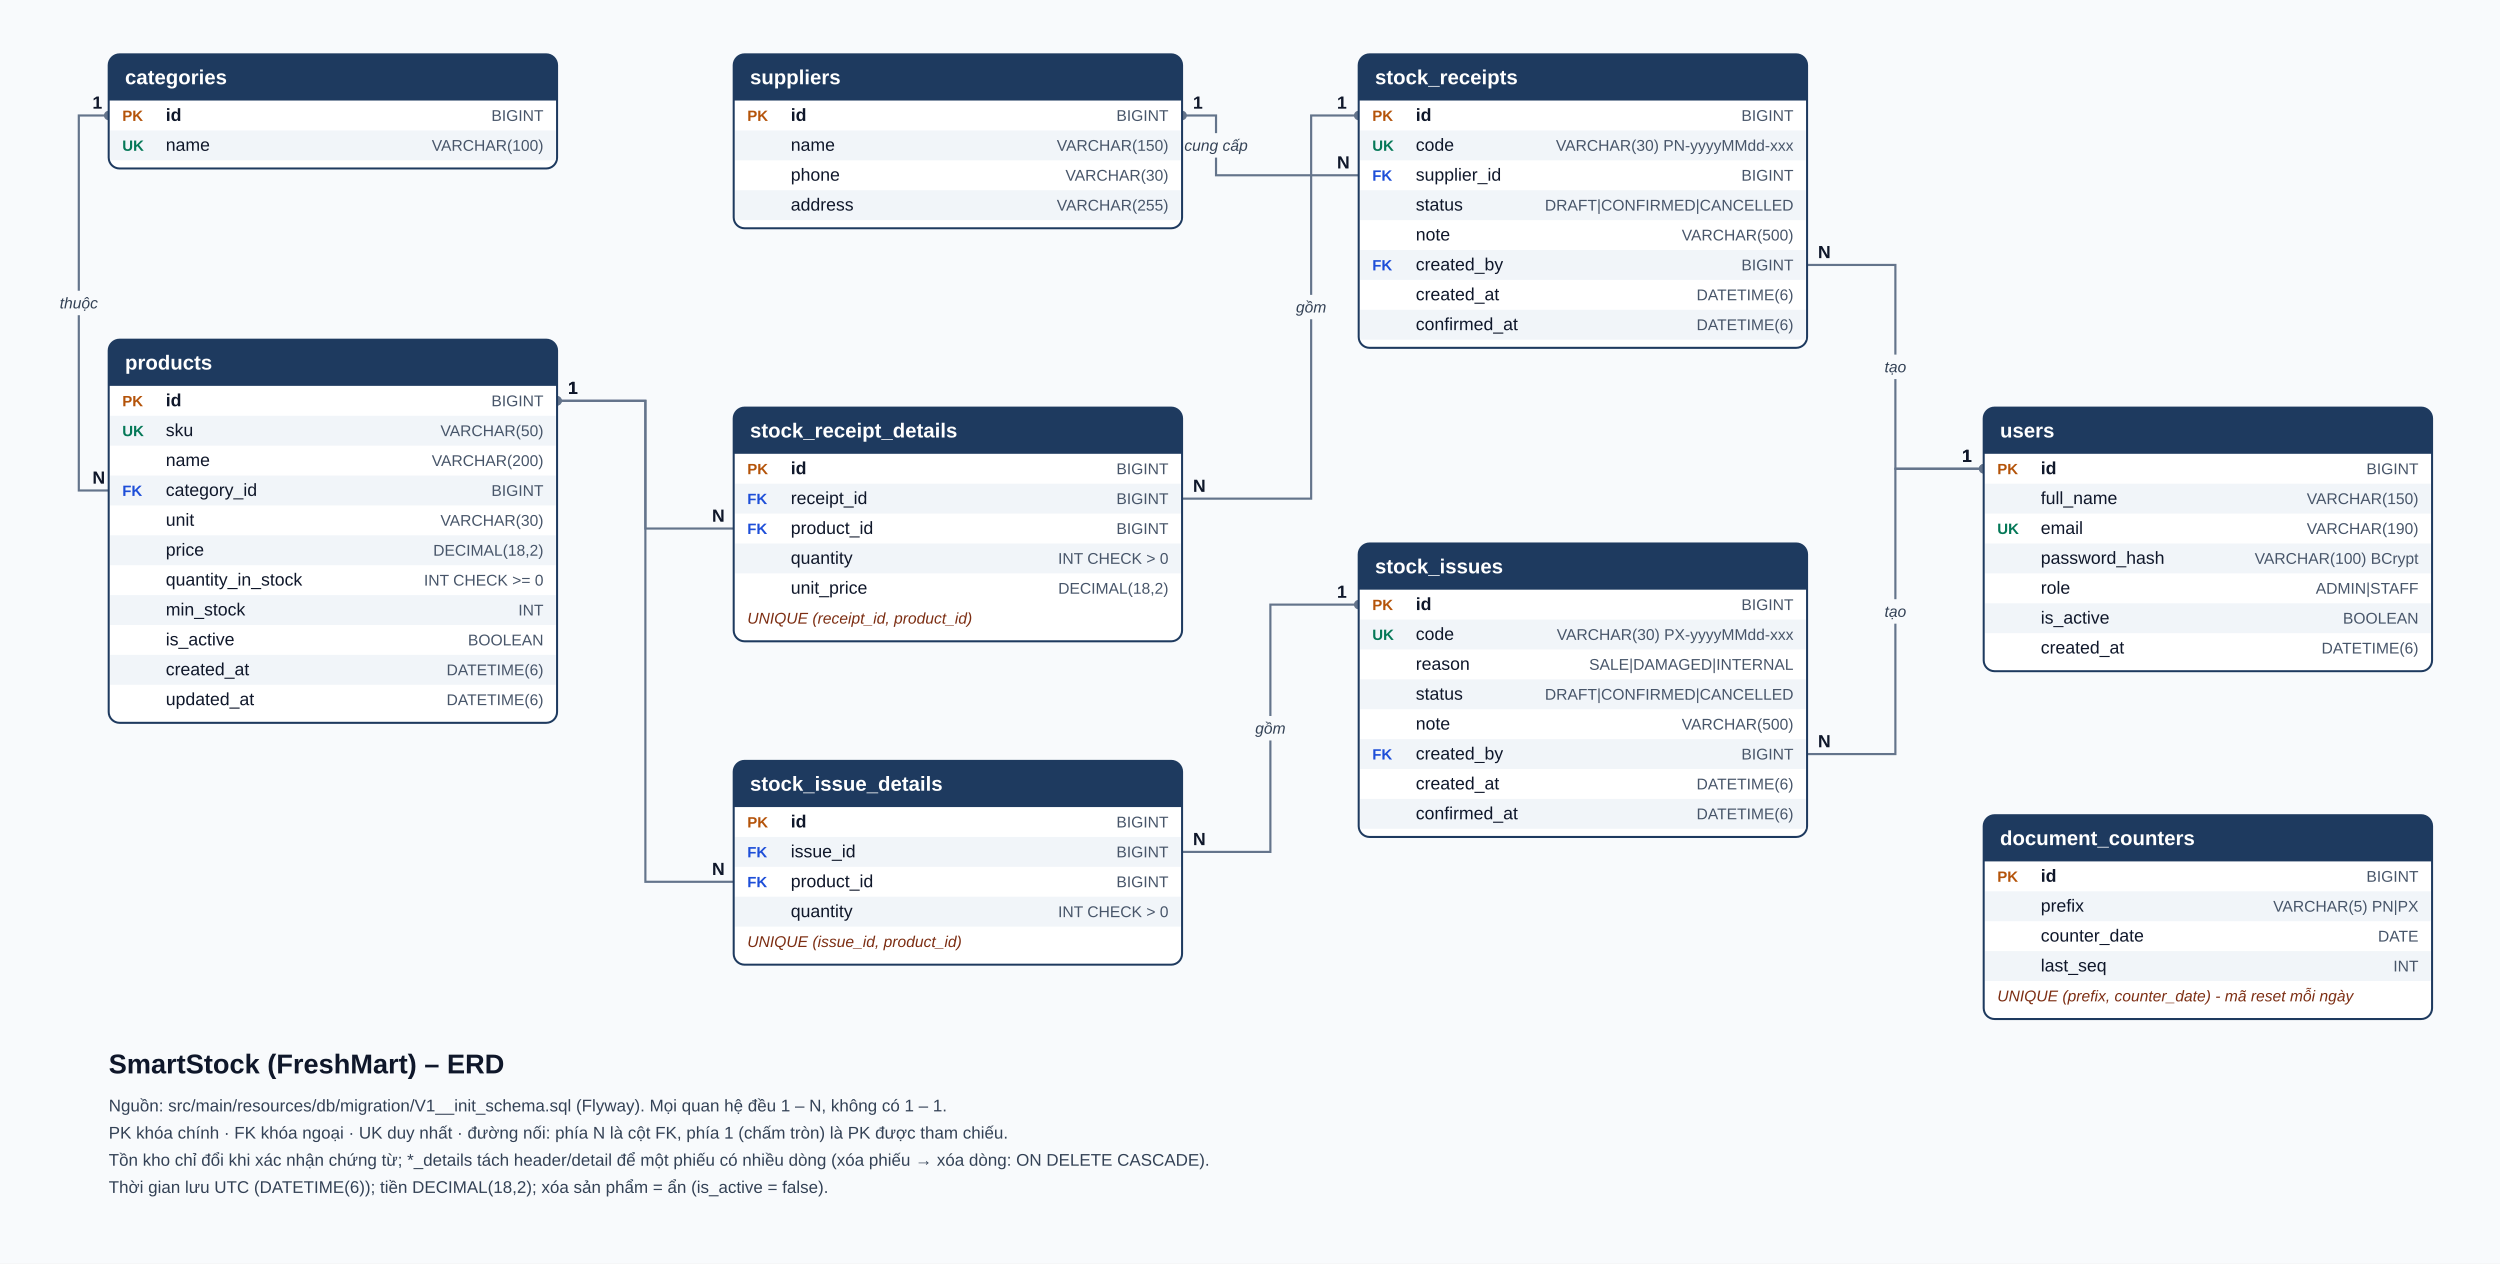
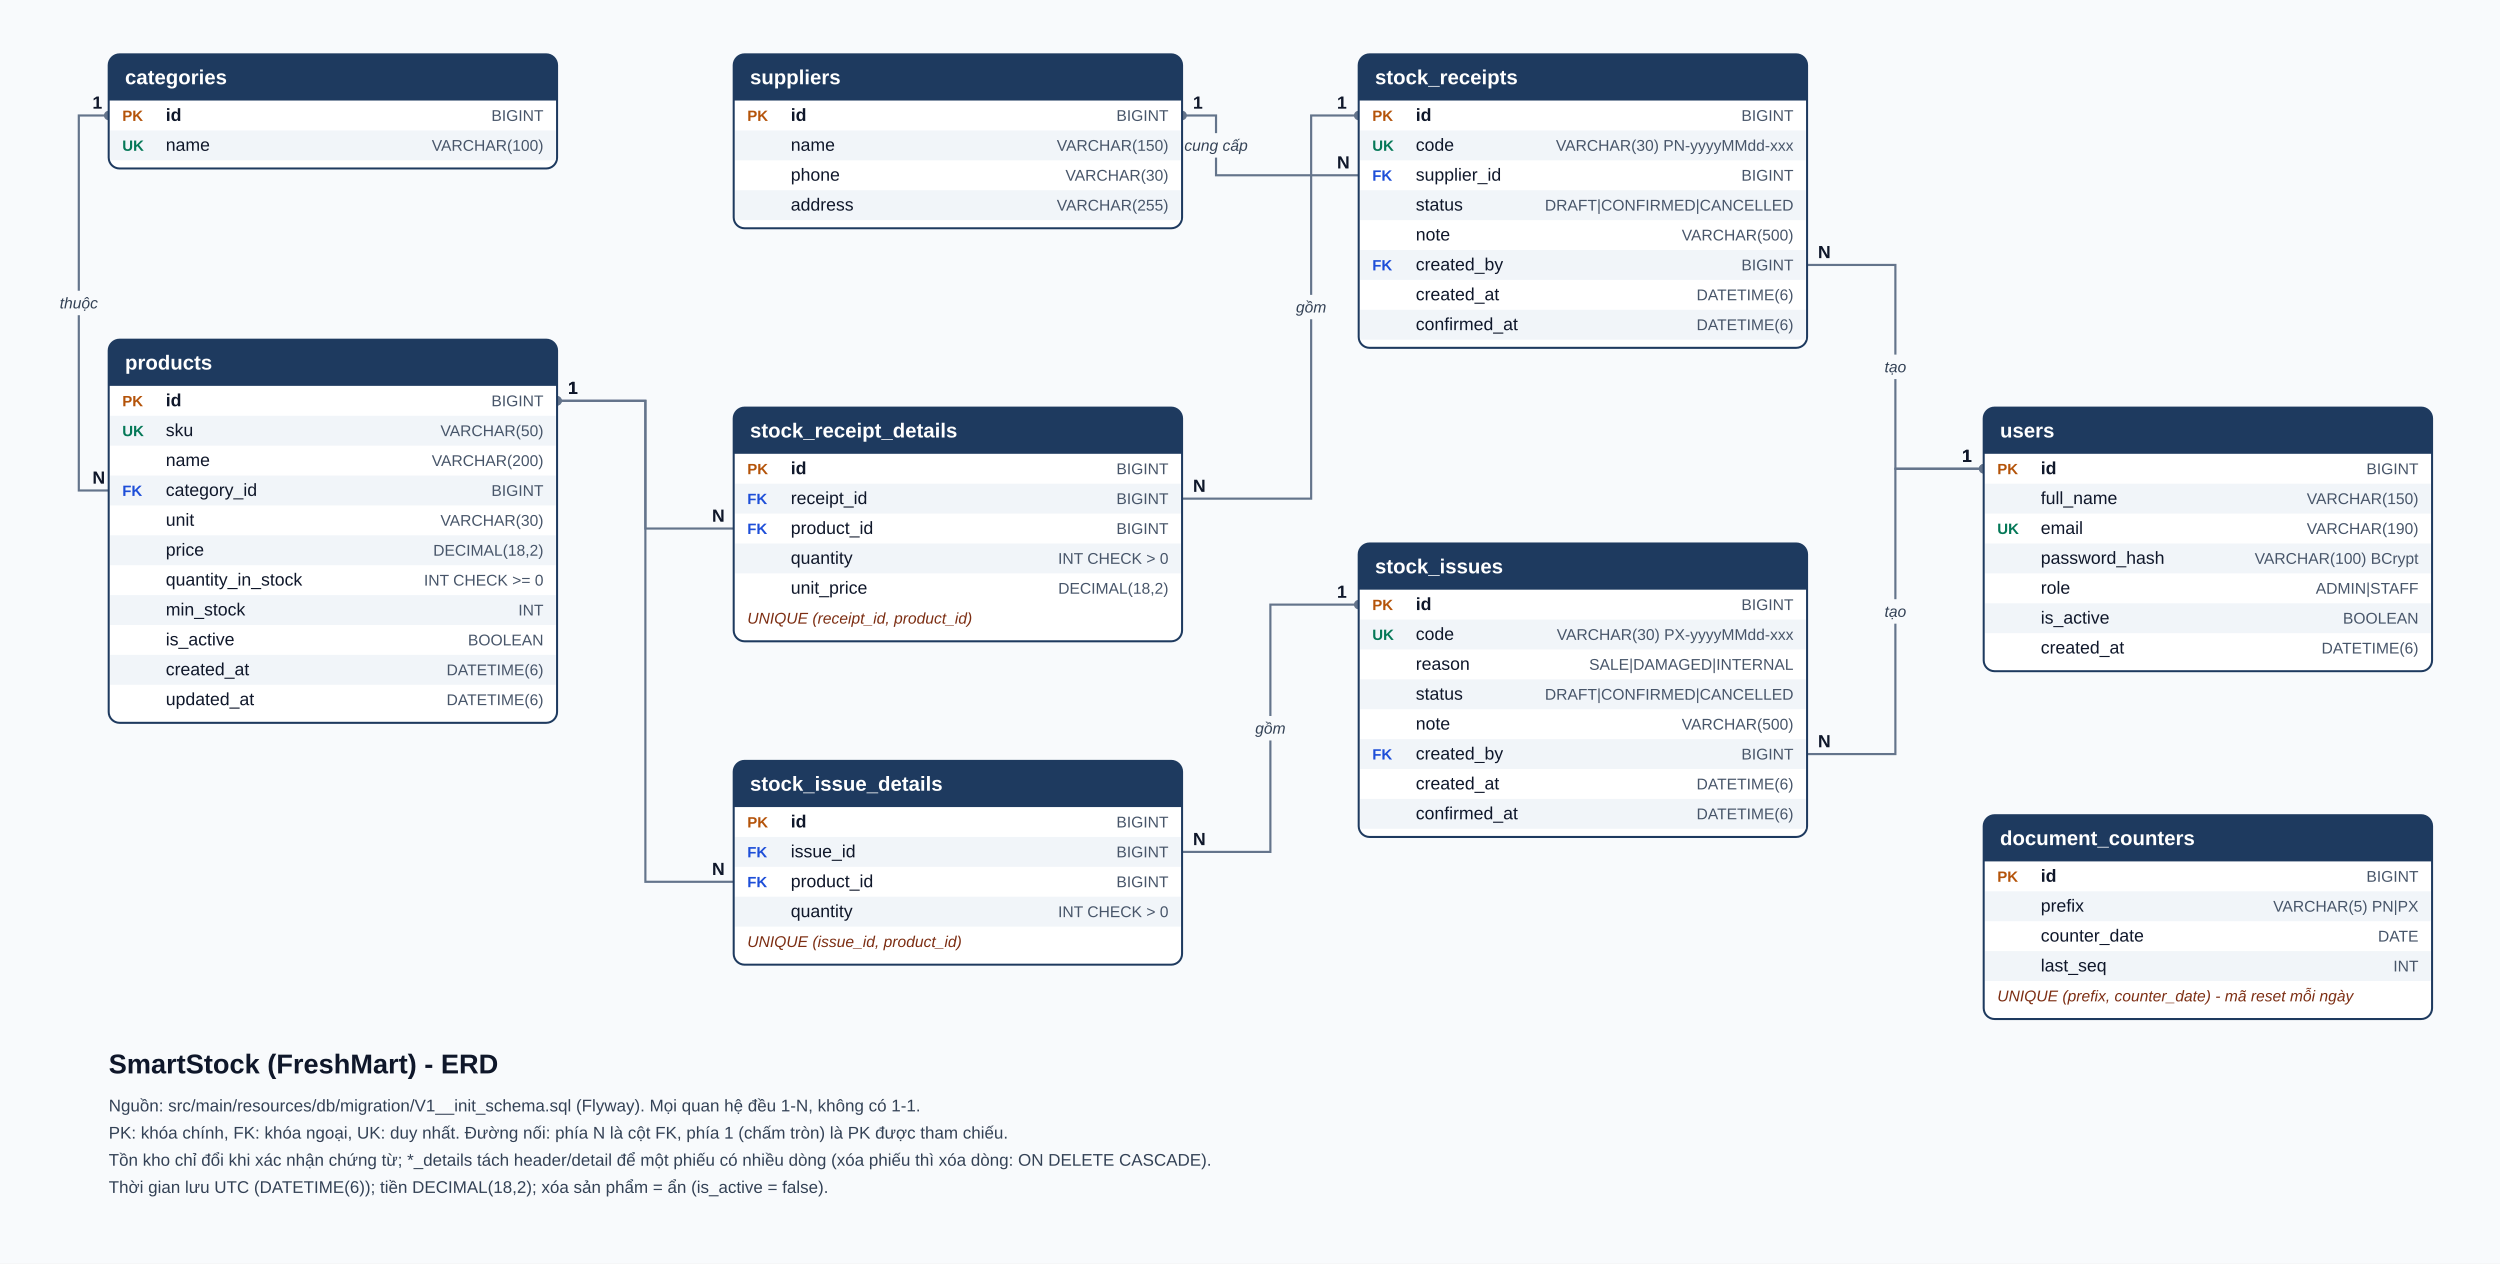
<svg xmlns="http://www.w3.org/2000/svg" width="1840" height="930" viewBox="0 0 1840 930" font-family="Segoe UI, Arial, sans-serif">
  <style>
 .title{font-size:15px;font-weight:700;fill:#fff}
 .col{font-size:13px;fill:#0f172a}
 .type{font-size:11.5px;fill:#475569}
 .key{font-size:11px;font-weight:700}
 .note{font-size:11.5px;fill:#7c2d12;font-style:italic}
 .card{font-size:13px;font-weight:700;fill:#0f172a}
 .rel{font-size:11.5px;fill:#334155;font-style:italic}
 .h1{font-size:20px;font-weight:700;fill:#0f172a}
 .legend{font-size:12.5px;fill:#334155}
</style>
  <rect width="1840" height="930" fill="#f8fafc" />
  <path d="M80,361.0 H58 V85.0 H80" fill="none" stroke="#64748b" stroke-width="1.6" />
  <circle cx="80" cy="85.0" r="3.5" fill="#64748b" />
  <text x="68" y="356.0" class="card">N</text>
  <text x="68" y="80.0" class="card">1</text>
  <rect x="34" y="214.0" width="48" height="18" rx="4" fill="#f8fafc" />
  <text x="58" y="227.0" class="rel" text-anchor="middle">thuộc</text>
  <path d="M1000,129.0 H895.0 V85.0 H870" fill="none" stroke="#64748b" stroke-width="1.6" />
  <circle cx="870" cy="85.0" r="3.5" fill="#64748b" />
  <text x="984" y="124.0" class="card">N</text>
  <text x="878" y="80.0" class="card">1</text>
  <rect x="859.0" y="98.0" width="72" height="18" rx="4" fill="#f8fafc" />
  <text x="895.0" y="111.0" class="rel" text-anchor="middle">cung cấp</text>
  <path d="M1330,195.0 H1395.0 V345.0 H1460" fill="none" stroke="#64748b" stroke-width="1.6" />
  <circle cx="1460" cy="345.0" r="3.5" fill="#64748b" />
  <text x="1338" y="190.0" class="card">N</text>
  <text x="1444" y="340.0" class="card">1</text>
  <rect x="1379.0" y="261.0" width="32" height="18" rx="4" fill="#f8fafc" />
  <text x="1395.0" y="274.0" class="rel" text-anchor="middle">tạo</text>
  <path d="M1330,555.0 H1395.0 V345.0 H1460" fill="none" stroke="#64748b" stroke-width="1.6" />
  <circle cx="1460" cy="345.0" r="3.5" fill="#64748b" />
  <text x="1338" y="550.0" class="card">N</text>
  <text x="1444" y="340.0" class="card">1</text>
  <rect x="1379.0" y="441.0" width="32" height="18" rx="4" fill="#f8fafc" />
  <text x="1395.0" y="454.0" class="rel" text-anchor="middle">tạo</text>
  <path d="M870,367.0 H965.0 V85.0 H1000" fill="none" stroke="#64748b" stroke-width="1.6" />
  <circle cx="1000" cy="85.0" r="3.5" fill="#64748b" />
  <text x="878" y="362.0" class="card">N</text>
  <text x="984" y="80.0" class="card">1</text>
  <rect x="949.0" y="217.0" width="32" height="18" rx="4" fill="#f8fafc" />
  <text x="965.0" y="230.0" class="rel" text-anchor="middle">gồm</text>
  <path d="M540,389.0 H475.0 V295.0 H410" fill="none" stroke="#64748b" stroke-width="1.6" />
  <circle cx="410" cy="295.0" r="3.5" fill="#64748b" />
  <text x="524" y="384.0" class="card">N</text>
  <text x="418" y="290.0" class="card">1</text>
  <text x="475.0" y="346.0" class="rel" text-anchor="middle" />
  <path d="M870,627.0 H935.0 V445.0 H1000" fill="none" stroke="#64748b" stroke-width="1.6" />
  <circle cx="1000" cy="445.0" r="3.5" fill="#64748b" />
  <text x="878" y="622.0" class="card">N</text>
  <text x="984" y="440.0" class="card">1</text>
  <rect x="919.0" y="527.0" width="32" height="18" rx="4" fill="#f8fafc" />
  <text x="935.0" y="540.0" class="rel" text-anchor="middle">gồm</text>
  <path d="M540,649.0 H475.0 V295.0 H410" fill="none" stroke="#64748b" stroke-width="1.6" />
  <circle cx="410" cy="295.0" r="3.5" fill="#64748b" />
  <text x="524" y="644.0" class="card">N</text>
  <text x="418" y="290.0" class="card">1</text>
  <text x="475.0" y="476.0" class="rel" text-anchor="middle" />
  <g>
    <rect x="80" y="40" width="330" height="84" rx="8" fill="#ffffff" stroke="#1e3a5f" stroke-width="1.5" />
    <path d="M80,74 v-26 a8,8 0 0 1 8,-8 h314 a8,8 0 0 1 8,8 v26 z" fill="#1e3a5f" />
    <text x="92" y="62" class="title">categories</text>
    <text x="90" y="89" class="key" fill="#b45309">PK</text>
    <text x="122" y="89" class="col" font-weight="700">id</text>
    <text x="400" y="89" class="type" text-anchor="end">BIGINT</text>
    <rect x="81" y="96" width="328" height="22" fill="#f1f5f9" />
    <text x="90" y="111" class="key" fill="#047857">UK</text>
    <text x="122" y="111" class="col">name</text>
    <text x="400" y="111" class="type" text-anchor="end">VARCHAR(100)</text>
  </g>
  <g>
    <rect x="80" y="250" width="330" height="282" rx="8" fill="#ffffff" stroke="#1e3a5f" stroke-width="1.5" />
    <path d="M80,284 v-26 a8,8 0 0 1 8,-8 h314 a8,8 0 0 1 8,8 v26 z" fill="#1e3a5f" />
    <text x="92" y="272" class="title">products</text>
    <text x="90" y="299" class="key" fill="#b45309">PK</text>
    <text x="122" y="299" class="col" font-weight="700">id</text>
    <text x="400" y="299" class="type" text-anchor="end">BIGINT</text>
    <rect x="81" y="306" width="328" height="22" fill="#f1f5f9" />
    <text x="90" y="321" class="key" fill="#047857">UK</text>
    <text x="122" y="321" class="col">sku</text>
    <text x="400" y="321" class="type" text-anchor="end">VARCHAR(50)</text>
    <text x="122" y="343" class="col">name</text>
    <text x="400" y="343" class="type" text-anchor="end">VARCHAR(200)</text>
    <rect x="81" y="350" width="328" height="22" fill="#f1f5f9" />
    <text x="90" y="365" class="key" fill="#1d4ed8">FK</text>
    <text x="122" y="365" class="col">category_id</text>
    <text x="400" y="365" class="type" text-anchor="end">BIGINT</text>
    <text x="122" y="387" class="col">unit</text>
    <text x="400" y="387" class="type" text-anchor="end">VARCHAR(30)</text>
    <rect x="81" y="394" width="328" height="22" fill="#f1f5f9" />
    <text x="122" y="409" class="col">price</text>
    <text x="400" y="409" class="type" text-anchor="end">DECIMAL(18,2)</text>
    <text x="122" y="431" class="col">quantity_in_stock</text>
    <text x="400" y="431" class="type" text-anchor="end">INT  CHECK &gt;= 0</text>
    <rect x="81" y="438" width="328" height="22" fill="#f1f5f9" />
    <text x="122" y="453" class="col">min_stock</text>
    <text x="400" y="453" class="type" text-anchor="end">INT</text>
    <text x="122" y="475" class="col">is_active</text>
    <text x="400" y="475" class="type" text-anchor="end">BOOLEAN</text>
    <rect x="81" y="482" width="328" height="22" fill="#f1f5f9" />
    <text x="122" y="497" class="col">created_at</text>
    <text x="400" y="497" class="type" text-anchor="end">DATETIME(6)</text>
    <text x="122" y="519" class="col">updated_at</text>
    <text x="400" y="519" class="type" text-anchor="end">DATETIME(6)</text>
  </g>
  <g>
    <rect x="540" y="40" width="330" height="128" rx="8" fill="#ffffff" stroke="#1e3a5f" stroke-width="1.5" />
    <path d="M540,74 v-26 a8,8 0 0 1 8,-8 h314 a8,8 0 0 1 8,8 v26 z" fill="#1e3a5f" />
    <text x="552" y="62" class="title">suppliers</text>
    <text x="550" y="89" class="key" fill="#b45309">PK</text>
    <text x="582" y="89" class="col" font-weight="700">id</text>
    <text x="860" y="89" class="type" text-anchor="end">BIGINT</text>
    <rect x="541" y="96" width="328" height="22" fill="#f1f5f9" />
    <text x="582" y="111" class="col">name</text>
    <text x="860" y="111" class="type" text-anchor="end">VARCHAR(150)</text>
    <text x="582" y="133" class="col">phone</text>
    <text x="860" y="133" class="type" text-anchor="end">VARCHAR(30)</text>
    <rect x="541" y="140" width="328" height="22" fill="#f1f5f9" />
    <text x="582" y="155" class="col">address</text>
    <text x="860" y="155" class="type" text-anchor="end">VARCHAR(255)</text>
  </g>
  <g>
    <rect x="1000" y="40" width="330" height="216" rx="8" fill="#ffffff" stroke="#1e3a5f" stroke-width="1.5" />
    <path d="M1000,74 v-26 a8,8 0 0 1 8,-8 h314 a8,8 0 0 1 8,8 v26 z" fill="#1e3a5f" />
    <text x="1012" y="62" class="title">stock_receipts</text>
    <text x="1010" y="89" class="key" fill="#b45309">PK</text>
    <text x="1042" y="89" class="col" font-weight="700">id</text>
    <text x="1320" y="89" class="type" text-anchor="end">BIGINT</text>
    <rect x="1001" y="96" width="328" height="22" fill="#f1f5f9" />
    <text x="1010" y="111" class="key" fill="#047857">UK</text>
    <text x="1042" y="111" class="col">code</text>
    <text x="1320" y="111" class="type" text-anchor="end">VARCHAR(30)  PN-yyyyMMdd-xxx</text>
    <text x="1010" y="133" class="key" fill="#1d4ed8">FK</text>
    <text x="1042" y="133" class="col">supplier_id</text>
    <text x="1320" y="133" class="type" text-anchor="end">BIGINT</text>
    <rect x="1001" y="140" width="328" height="22" fill="#f1f5f9" />
    <text x="1042" y="155" class="col">status</text>
    <text x="1320" y="155" class="type" text-anchor="end">DRAFT|CONFIRMED|CANCELLED</text>
    <text x="1042" y="177" class="col">note</text>
    <text x="1320" y="177" class="type" text-anchor="end">VARCHAR(500)</text>
    <rect x="1001" y="184" width="328" height="22" fill="#f1f5f9" />
    <text x="1010" y="199" class="key" fill="#1d4ed8">FK</text>
    <text x="1042" y="199" class="col">created_by</text>
    <text x="1320" y="199" class="type" text-anchor="end">BIGINT</text>
    <text x="1042" y="221" class="col">created_at</text>
    <text x="1320" y="221" class="type" text-anchor="end">DATETIME(6)</text>
    <rect x="1001" y="228" width="328" height="22" fill="#f1f5f9" />
    <text x="1042" y="243" class="col">confirmed_at</text>
    <text x="1320" y="243" class="type" text-anchor="end">DATETIME(6)</text>
  </g>
  <g>
    <rect x="540" y="300" width="330" height="172" rx="8" fill="#ffffff" stroke="#1e3a5f" stroke-width="1.5" />
    <path d="M540,334 v-26 a8,8 0 0 1 8,-8 h314 a8,8 0 0 1 8,8 v26 z" fill="#1e3a5f" />
    <text x="552" y="322" class="title">stock_receipt_details</text>
    <text x="550" y="349" class="key" fill="#b45309">PK</text>
    <text x="582" y="349" class="col" font-weight="700">id</text>
    <text x="860" y="349" class="type" text-anchor="end">BIGINT</text>
    <rect x="541" y="356" width="328" height="22" fill="#f1f5f9" />
    <text x="550" y="371" class="key" fill="#1d4ed8">FK</text>
    <text x="582" y="371" class="col">receipt_id</text>
    <text x="860" y="371" class="type" text-anchor="end">BIGINT</text>
    <text x="550" y="393" class="key" fill="#1d4ed8">FK</text>
    <text x="582" y="393" class="col">product_id</text>
    <text x="860" y="393" class="type" text-anchor="end">BIGINT</text>
    <rect x="541" y="400" width="328" height="22" fill="#f1f5f9" />
    <text x="582" y="415" class="col">quantity</text>
    <text x="860" y="415" class="type" text-anchor="end">INT  CHECK &gt; 0</text>
    <text x="582" y="437" class="col">unit_price</text>
    <text x="860" y="437" class="type" text-anchor="end">DECIMAL(18,2)</text>
    <text x="550" y="459" class="note">UNIQUE (receipt_id, product_id)</text>
  </g>
  <g>
    <rect x="1460" y="300" width="330" height="194" rx="8" fill="#ffffff" stroke="#1e3a5f" stroke-width="1.5" />
    <path d="M1460,334 v-26 a8,8 0 0 1 8,-8 h314 a8,8 0 0 1 8,8 v26 z" fill="#1e3a5f" />
    <text x="1472" y="322" class="title">users</text>
    <text x="1470" y="349" class="key" fill="#b45309">PK</text>
    <text x="1502" y="349" class="col" font-weight="700">id</text>
    <text x="1780" y="349" class="type" text-anchor="end">BIGINT</text>
    <rect x="1461" y="356" width="328" height="22" fill="#f1f5f9" />
    <text x="1502" y="371" class="col">full_name</text>
    <text x="1780" y="371" class="type" text-anchor="end">VARCHAR(150)</text>
    <text x="1470" y="393" class="key" fill="#047857">UK</text>
    <text x="1502" y="393" class="col">email</text>
    <text x="1780" y="393" class="type" text-anchor="end">VARCHAR(190)</text>
    <rect x="1461" y="400" width="328" height="22" fill="#f1f5f9" />
    <text x="1502" y="415" class="col">password_hash</text>
    <text x="1780" y="415" class="type" text-anchor="end">VARCHAR(100)  BCrypt</text>
    <text x="1502" y="437" class="col">role</text>
    <text x="1780" y="437" class="type" text-anchor="end">ADMIN|STAFF</text>
    <rect x="1461" y="444" width="328" height="22" fill="#f1f5f9" />
    <text x="1502" y="459" class="col">is_active</text>
    <text x="1780" y="459" class="type" text-anchor="end">BOOLEAN</text>
    <text x="1502" y="481" class="col">created_at</text>
    <text x="1780" y="481" class="type" text-anchor="end">DATETIME(6)</text>
  </g>
  <g>
    <rect x="1000" y="400" width="330" height="216" rx="8" fill="#ffffff" stroke="#1e3a5f" stroke-width="1.5" />
    <path d="M1000,434 v-26 a8,8 0 0 1 8,-8 h314 a8,8 0 0 1 8,8 v26 z" fill="#1e3a5f" />
    <text x="1012" y="422" class="title">stock_issues</text>
    <text x="1010" y="449" class="key" fill="#b45309">PK</text>
    <text x="1042" y="449" class="col" font-weight="700">id</text>
    <text x="1320" y="449" class="type" text-anchor="end">BIGINT</text>
    <rect x="1001" y="456" width="328" height="22" fill="#f1f5f9" />
    <text x="1010" y="471" class="key" fill="#047857">UK</text>
    <text x="1042" y="471" class="col">code</text>
    <text x="1320" y="471" class="type" text-anchor="end">VARCHAR(30)  PX-yyyyMMdd-xxx</text>
    <text x="1042" y="493" class="col">reason</text>
    <text x="1320" y="493" class="type" text-anchor="end">SALE|DAMAGED|INTERNAL</text>
    <rect x="1001" y="500" width="328" height="22" fill="#f1f5f9" />
    <text x="1042" y="515" class="col">status</text>
    <text x="1320" y="515" class="type" text-anchor="end">DRAFT|CONFIRMED|CANCELLED</text>
    <text x="1042" y="537" class="col">note</text>
    <text x="1320" y="537" class="type" text-anchor="end">VARCHAR(500)</text>
    <rect x="1001" y="544" width="328" height="22" fill="#f1f5f9" />
    <text x="1010" y="559" class="key" fill="#1d4ed8">FK</text>
    <text x="1042" y="559" class="col">created_by</text>
    <text x="1320" y="559" class="type" text-anchor="end">BIGINT</text>
    <text x="1042" y="581" class="col">created_at</text>
    <text x="1320" y="581" class="type" text-anchor="end">DATETIME(6)</text>
    <rect x="1001" y="588" width="328" height="22" fill="#f1f5f9" />
    <text x="1042" y="603" class="col">confirmed_at</text>
    <text x="1320" y="603" class="type" text-anchor="end">DATETIME(6)</text>
  </g>
  <g>
    <rect x="540" y="560" width="330" height="150" rx="8" fill="#ffffff" stroke="#1e3a5f" stroke-width="1.5" />
    <path d="M540,594 v-26 a8,8 0 0 1 8,-8 h314 a8,8 0 0 1 8,8 v26 z" fill="#1e3a5f" />
    <text x="552" y="582" class="title">stock_issue_details</text>
    <text x="550" y="609" class="key" fill="#b45309">PK</text>
    <text x="582" y="609" class="col" font-weight="700">id</text>
    <text x="860" y="609" class="type" text-anchor="end">BIGINT</text>
    <rect x="541" y="616" width="328" height="22" fill="#f1f5f9" />
    <text x="550" y="631" class="key" fill="#1d4ed8">FK</text>
    <text x="582" y="631" class="col">issue_id</text>
    <text x="860" y="631" class="type" text-anchor="end">BIGINT</text>
    <text x="550" y="653" class="key" fill="#1d4ed8">FK</text>
    <text x="582" y="653" class="col">product_id</text>
    <text x="860" y="653" class="type" text-anchor="end">BIGINT</text>
    <rect x="541" y="660" width="328" height="22" fill="#f1f5f9" />
    <text x="582" y="675" class="col">quantity</text>
    <text x="860" y="675" class="type" text-anchor="end">INT  CHECK &gt; 0</text>
    <text x="550" y="697" class="note">UNIQUE (issue_id, product_id)</text>
  </g>
  <g>
    <rect x="1460" y="600" width="330" height="150" rx="8" fill="#ffffff" stroke="#1e3a5f" stroke-width="1.5" />
    <path d="M1460,634 v-26 a8,8 0 0 1 8,-8 h314 a8,8 0 0 1 8,8 v26 z" fill="#1e3a5f" />
    <text x="1472" y="622" class="title">document_counters</text>
    <text x="1470" y="649" class="key" fill="#b45309">PK</text>
    <text x="1502" y="649" class="col" font-weight="700">id</text>
    <text x="1780" y="649" class="type" text-anchor="end">BIGINT</text>
    <rect x="1461" y="656" width="328" height="22" fill="#f1f5f9" />
    <text x="1502" y="671" class="col">prefix</text>
    <text x="1780" y="671" class="type" text-anchor="end">VARCHAR(5)  PN|PX</text>
    <text x="1502" y="693" class="col">counter_date</text>
    <text x="1780" y="693" class="type" text-anchor="end">DATE</text>
    <rect x="1461" y="700" width="328" height="22" fill="#f1f5f9" />
    <text x="1502" y="715" class="col">last_seq</text>
    <text x="1780" y="715" class="type" text-anchor="end">INT</text>
    <text x="1470" y="737" class="note">UNIQUE (prefix, counter_date) - mã reset mỗi ngày</text>
  </g>
-   <text x="80" y="790" class="h1">SmartStock (FreshMart) – ERD</text>
-   <text x="80" y="818" class="legend">Nguồn: src/main/resources/db/migration/V1__init_schema.sql (Flyway). Mọi quan hệ đều 1 – N, không có 1 – 1.</text>
-   <text x="80" y="838" class="legend">PK khóa chính · FK khóa ngoại · UK duy nhất · đường nối: phía N là cột FK, phía 1 (chấm tròn) là PK được tham chiếu.</text>
-   <text x="80" y="858" class="legend">Tồn kho chỉ đổi khi xác nhận chứng từ; *_details tách header/detail để một phiếu có nhiều dòng (xóa phiếu → xóa dòng: ON DELETE CASCADE).</text>
+   <text x="80" y="790" class="h1">SmartStock (FreshMart) - ERD</text>
+   <text x="80" y="818" class="legend">Nguồn: src/main/resources/db/migration/V1__init_schema.sql (Flyway). Mọi quan hệ đều 1-N, không có 1-1.</text>
+   <text x="80" y="838" class="legend">PK: khóa chính, FK: khóa ngoại, UK: duy nhất. Đường nối: phía N là cột FK, phía 1 (chấm tròn) là PK được tham chiếu.</text>
+   <text x="80" y="858" class="legend">Tồn kho chỉ đổi khi xác nhận chứng từ; *_details tách header/detail để một phiếu có nhiều dòng (xóa phiếu thì xóa dòng: ON DELETE CASCADE).</text>
  <text x="80" y="878" class="legend">Thời gian lưu UTC (DATETIME(6)); tiền DECIMAL(18,2); xóa sản phẩm = ẩn (is_active = false).</text>
</svg>
